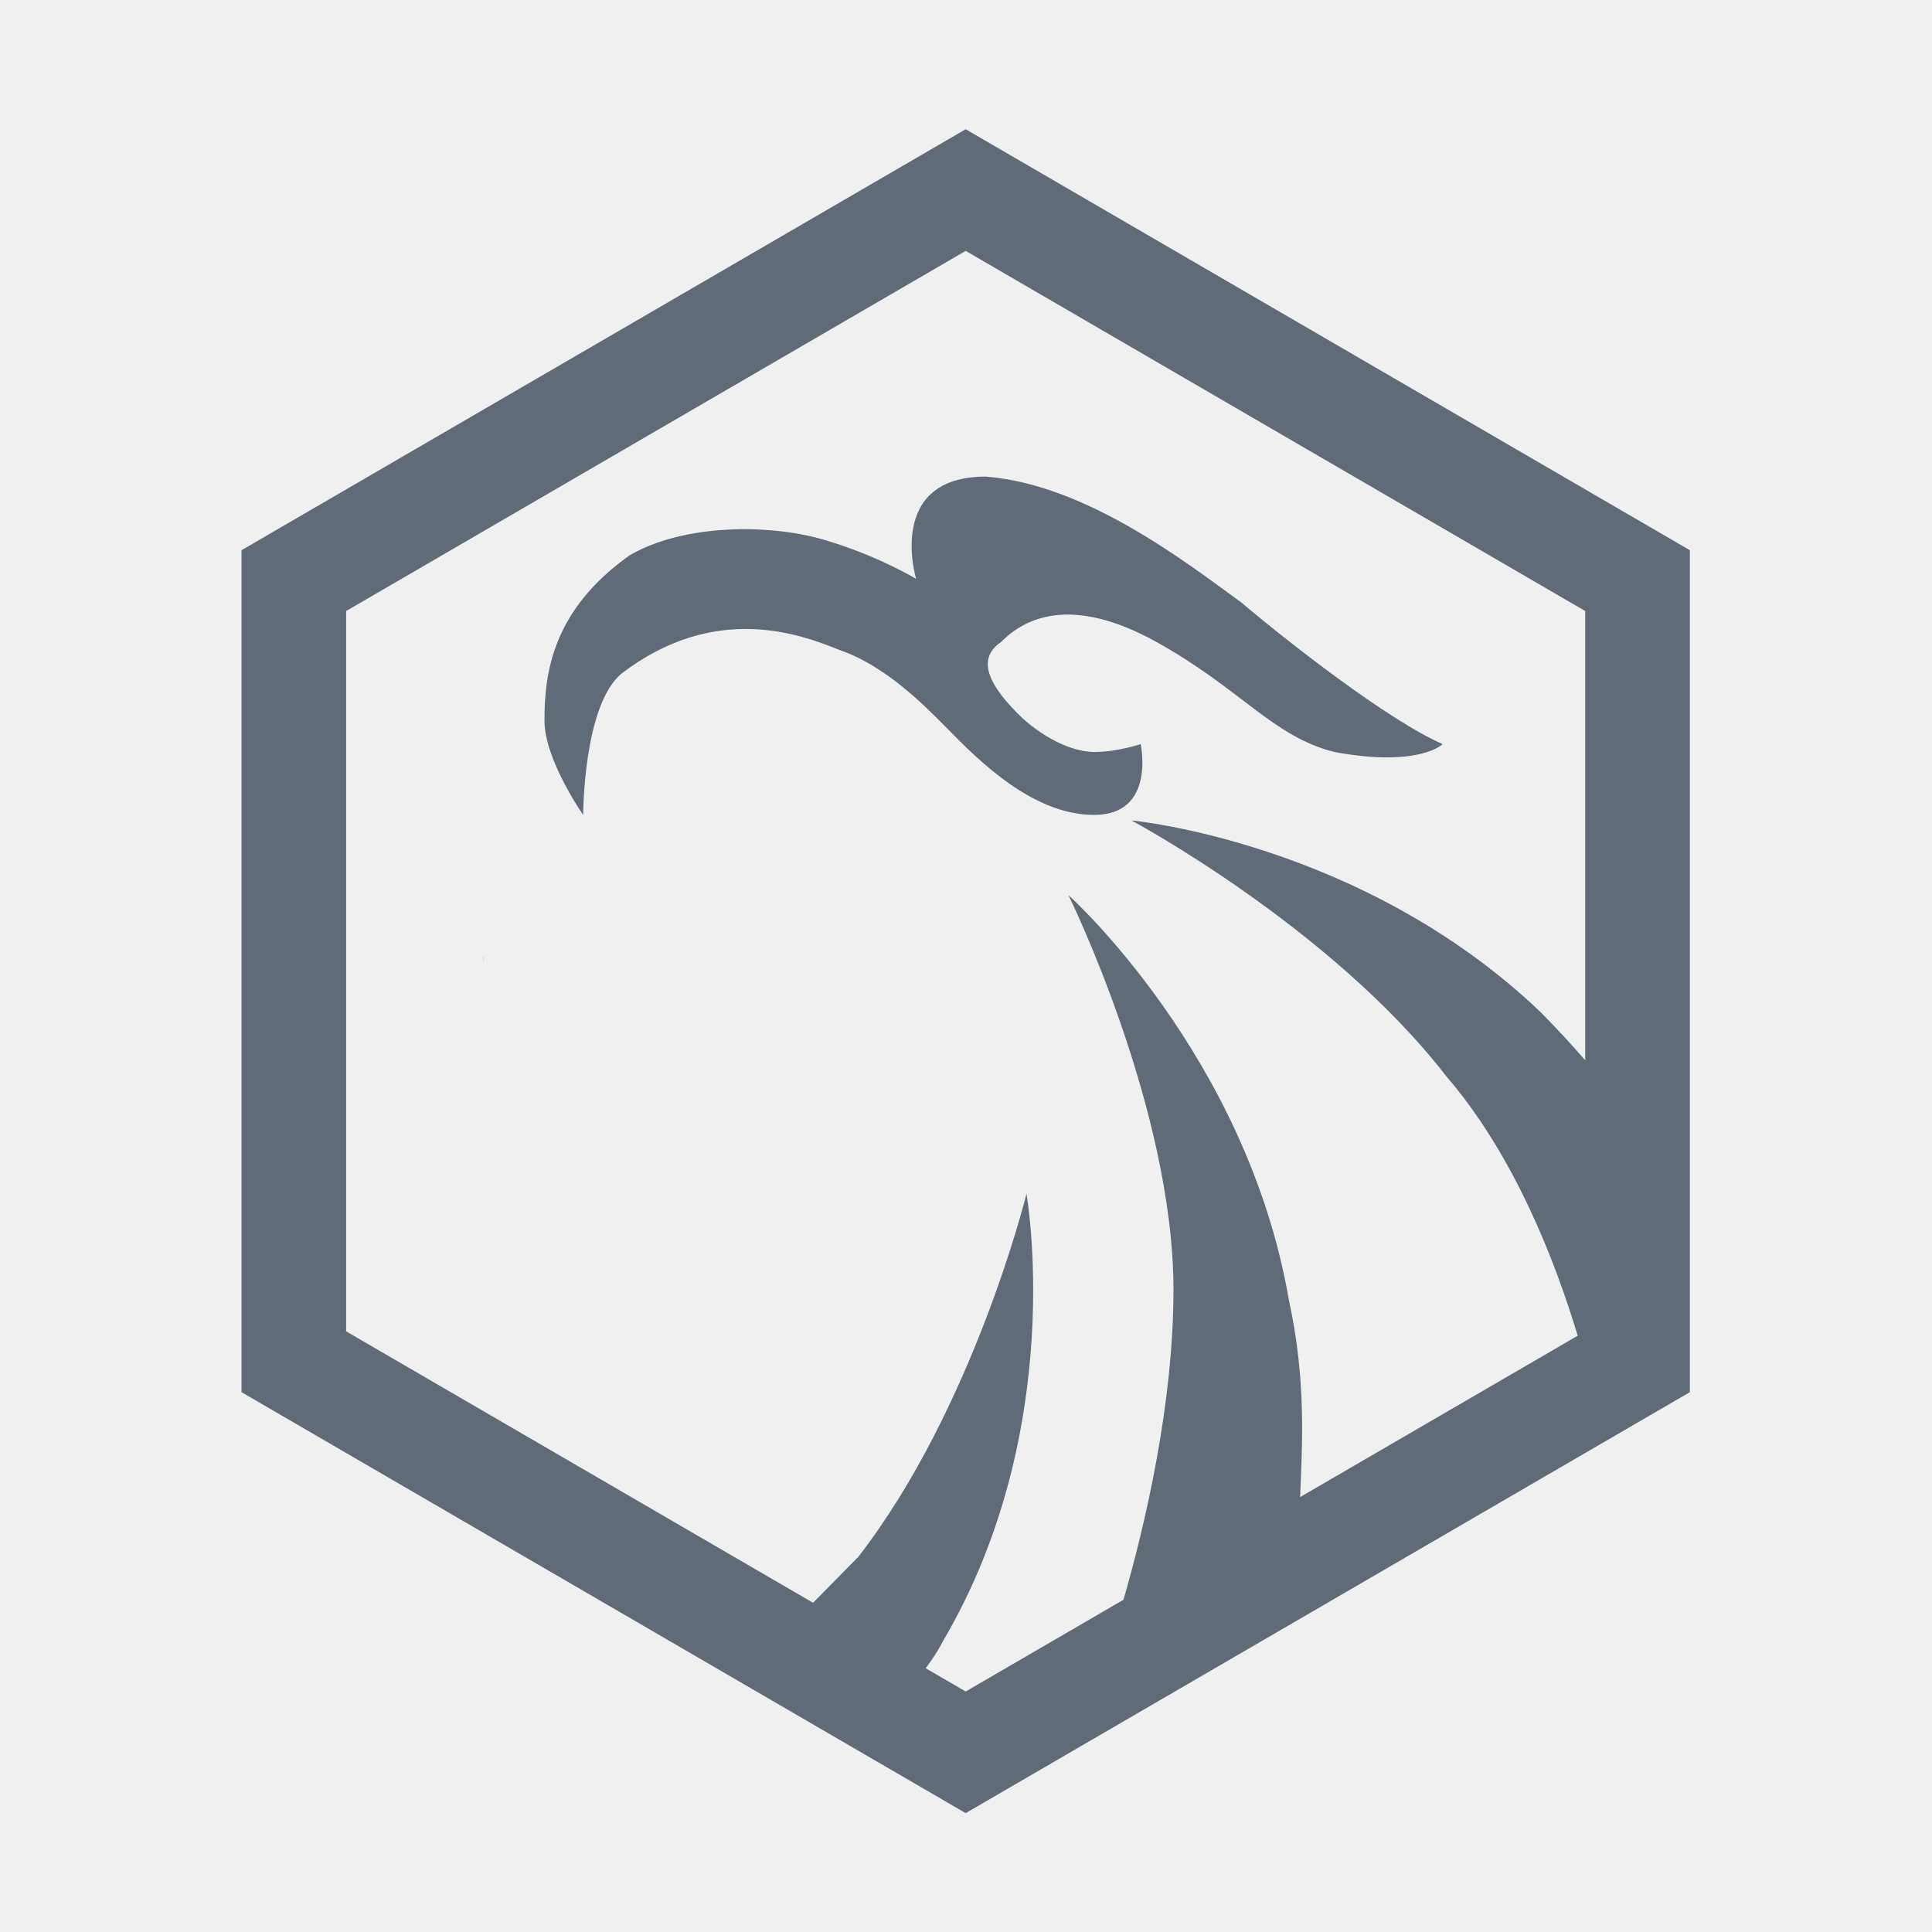
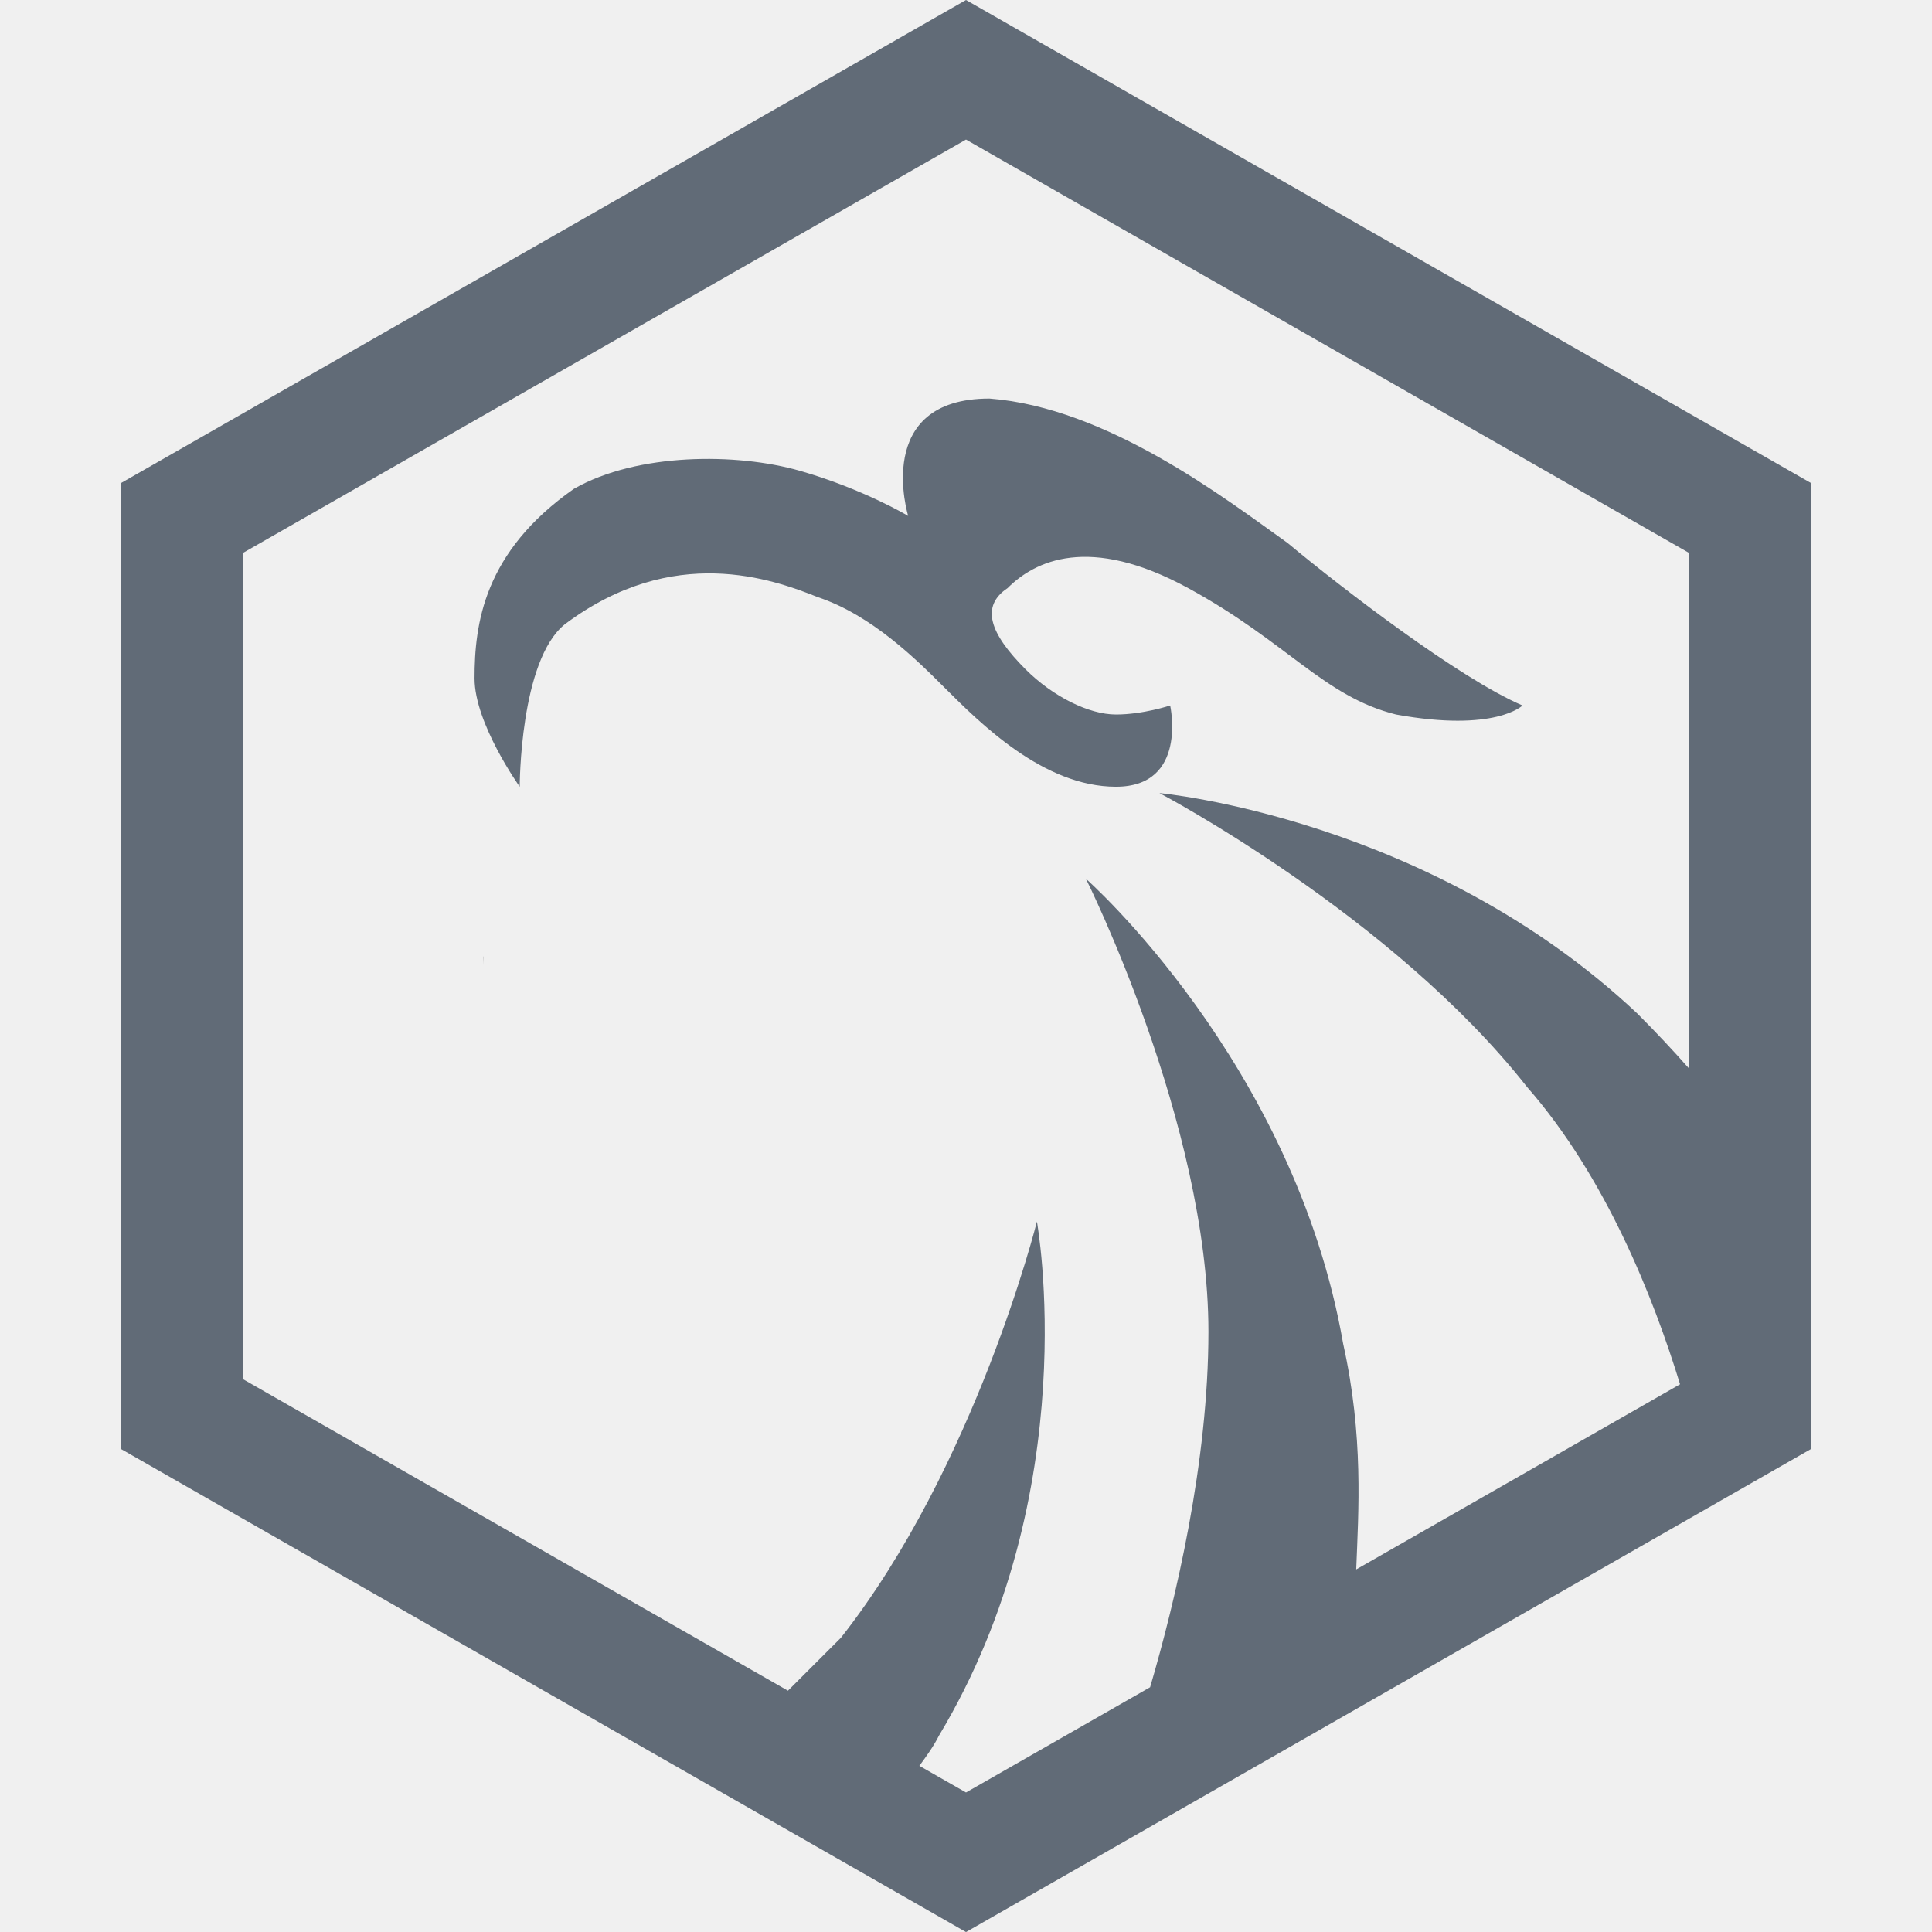
<svg xmlns="http://www.w3.org/2000/svg" version="1.1" id="图层_1" x="0px" y="0px" viewBox="0 0 1024 1024" style="enable-background:new 0 0 1024 1024;" xml:space="preserve">
  <style type="text/css">
	.st0{fill:#EC5353;}
	.st1{fill:#FFFFFF;}
	.st2{fill:#616B77;}
</style>
  <path d="M256,511.5c0-1.503,0.03-3.001,0.055-4.5H256V511.5z" />
  <g>
-     <path class="st2" d="M333.719,294.309c28.728-16.68,73.872-16.68,102.6-8.34c28.728,8.34,49.248,20.851,49.248,20.851   s-16.416-54.211,36.936-54.211c53.352,4.17,106.703,45.871,135.431,66.722c24.624,20.851,77.976,62.552,106.703,75.062   c0,0-12.312,12.51-57.456,4.17c-32.832-8.34-49.248-33.361-94.392-58.382c-45.144-25.021-69.768-12.51-82.08,0   c-12.312,8.34-8.208,20.851,8.208,37.531c12.312,12.51,28.728,20.851,41.04,20.851s24.624-4.17,24.624-4.17   s8.208,37.531-24.624,37.531c-32.832,0-61.56-29.191-77.976-45.871c-12.312-12.51-32.832-33.361-57.456-41.701   c-20.52-8.34-65.664-25.021-114.911,12.51c-20.52,16.68-20.52,75.062-20.52,75.062s-20.52-29.191-20.52-50.041   C288.575,356.86,292.679,323.499,333.719,294.309z" />
-     <path class="st2" d="M511.833,68.5L128,291.625v446.251L511.833,961l383.833-223.124V291.625L511.833,68.5z M490.649,884.206   c3.38-4.633,6.594-9.266,8.874-13.899c66.787-113.105,44.524-237.521,44.524-237.521s-27.828,113.105-89.049,192.278   c-6.789,6.898-15.645,15.898-24.049,24.437L183.461,705.635V323.866L511.833,132.98l328.372,190.886v238.127   c-6.935-8.002-14.63-16.39-23.445-25.346c-94.615-90.484-217.057-101.794-217.057-101.794s105.746,56.553,166.967,135.726   c35.925,41.719,57.644,97.849,69.538,137.38l-147.112,85.518c1.021-26.769,3.42-61.478-5.909-104.137   c-22.262-130.071-116.877-214.9-116.877-214.9s55.655,113.105,55.655,209.244c0,60.298-14.975,124.397-26.502,164.222   l-83.63,48.615L490.649,884.206z" />
+     <path class="st2" d="M304.186,259.087c33.518-19.139,86.189-19.139,119.707-9.569s57.459,23.923,57.459,23.923   s-19.153-62.201,43.095-62.201c62.248,4.785,124.496,52.632,158.014,76.555c28.73,23.923,90.977,71.77,124.495,86.124   c0,0-14.365,14.354-67.036,4.785c-38.306-9.569-57.459-38.277-110.131-66.986c-52.671-28.708-81.401-14.354-95.766,0   c-14.365,9.569-9.577,23.923,9.577,43.062c14.365,14.354,33.518,23.923,47.883,23.923s28.73-4.785,28.73-4.785   s9.577,43.062-28.73,43.062s-71.824-33.493-90.978-52.632c-14.365-14.354-38.306-38.278-67.036-47.847   c-23.941-9.569-76.613-28.708-134.072,14.354c-23.941,19.139-23.941,86.124-23.941,86.124s-23.941-33.493-23.941-57.416   C251.515,330.858,256.303,292.58,304.186,259.087z" />
+     <path class="st2" d="M512,0L64.165,256.008v512.018L512,1024.033l447.835-256.007V256.008L512,0z M487.284,935.921   c3.943-5.316,7.694-10.632,10.354-15.947c77.923-129.774,51.948-272.525,51.948-272.525s-32.468,129.774-103.897,220.616   c-7.921,7.915-18.254,18.241-28.059,28.039L128.874,731.034V293.001L512,73.983l383.126,219.018v273.222   c-8.091-9.181-17.069-18.805-27.354-29.082c-110.391-103.819-253.25-116.797-253.25-116.797S737.9,485.231,809.329,576.073   c41.916,47.867,67.256,112.269,81.133,157.626L718.82,831.82c1.192-30.714,3.991-70.538-6.895-119.485   C685.951,563.095,575.56,465.765,575.56,465.765s64.935,129.774,64.935,240.082c0,69.185-17.472,142.73-30.921,188.424L512,950.05   L487.284,935.921z" />
  </g>
</svg>
